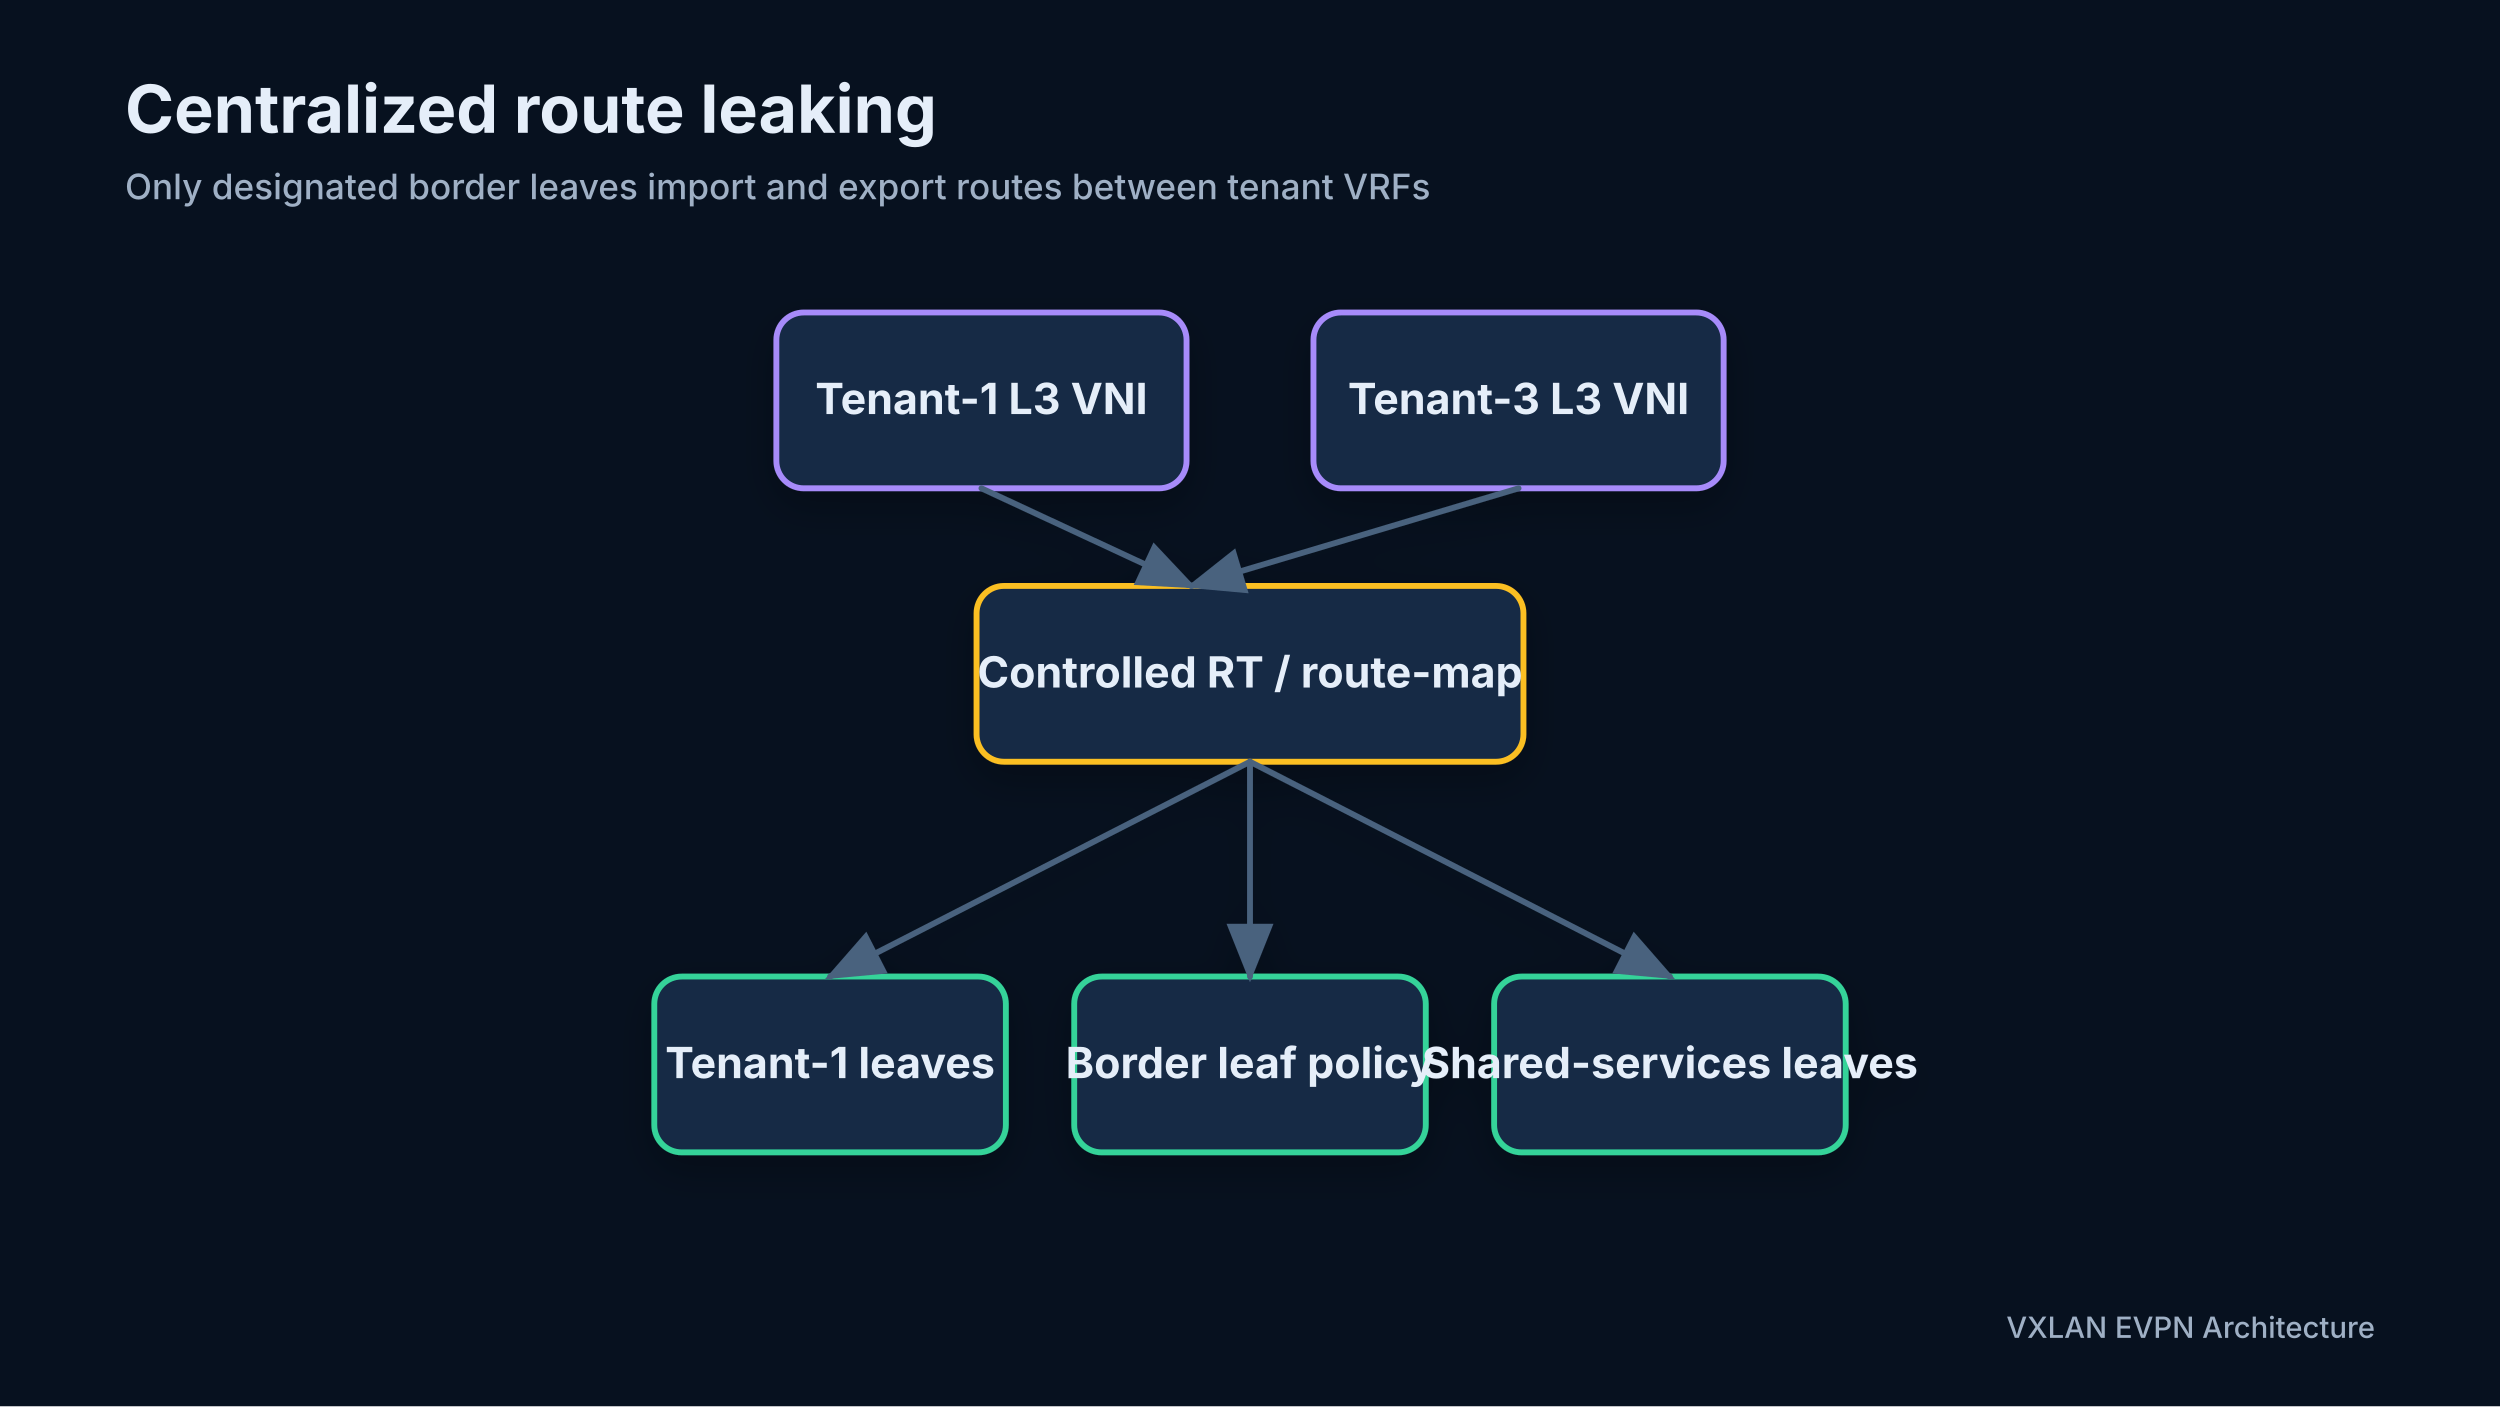
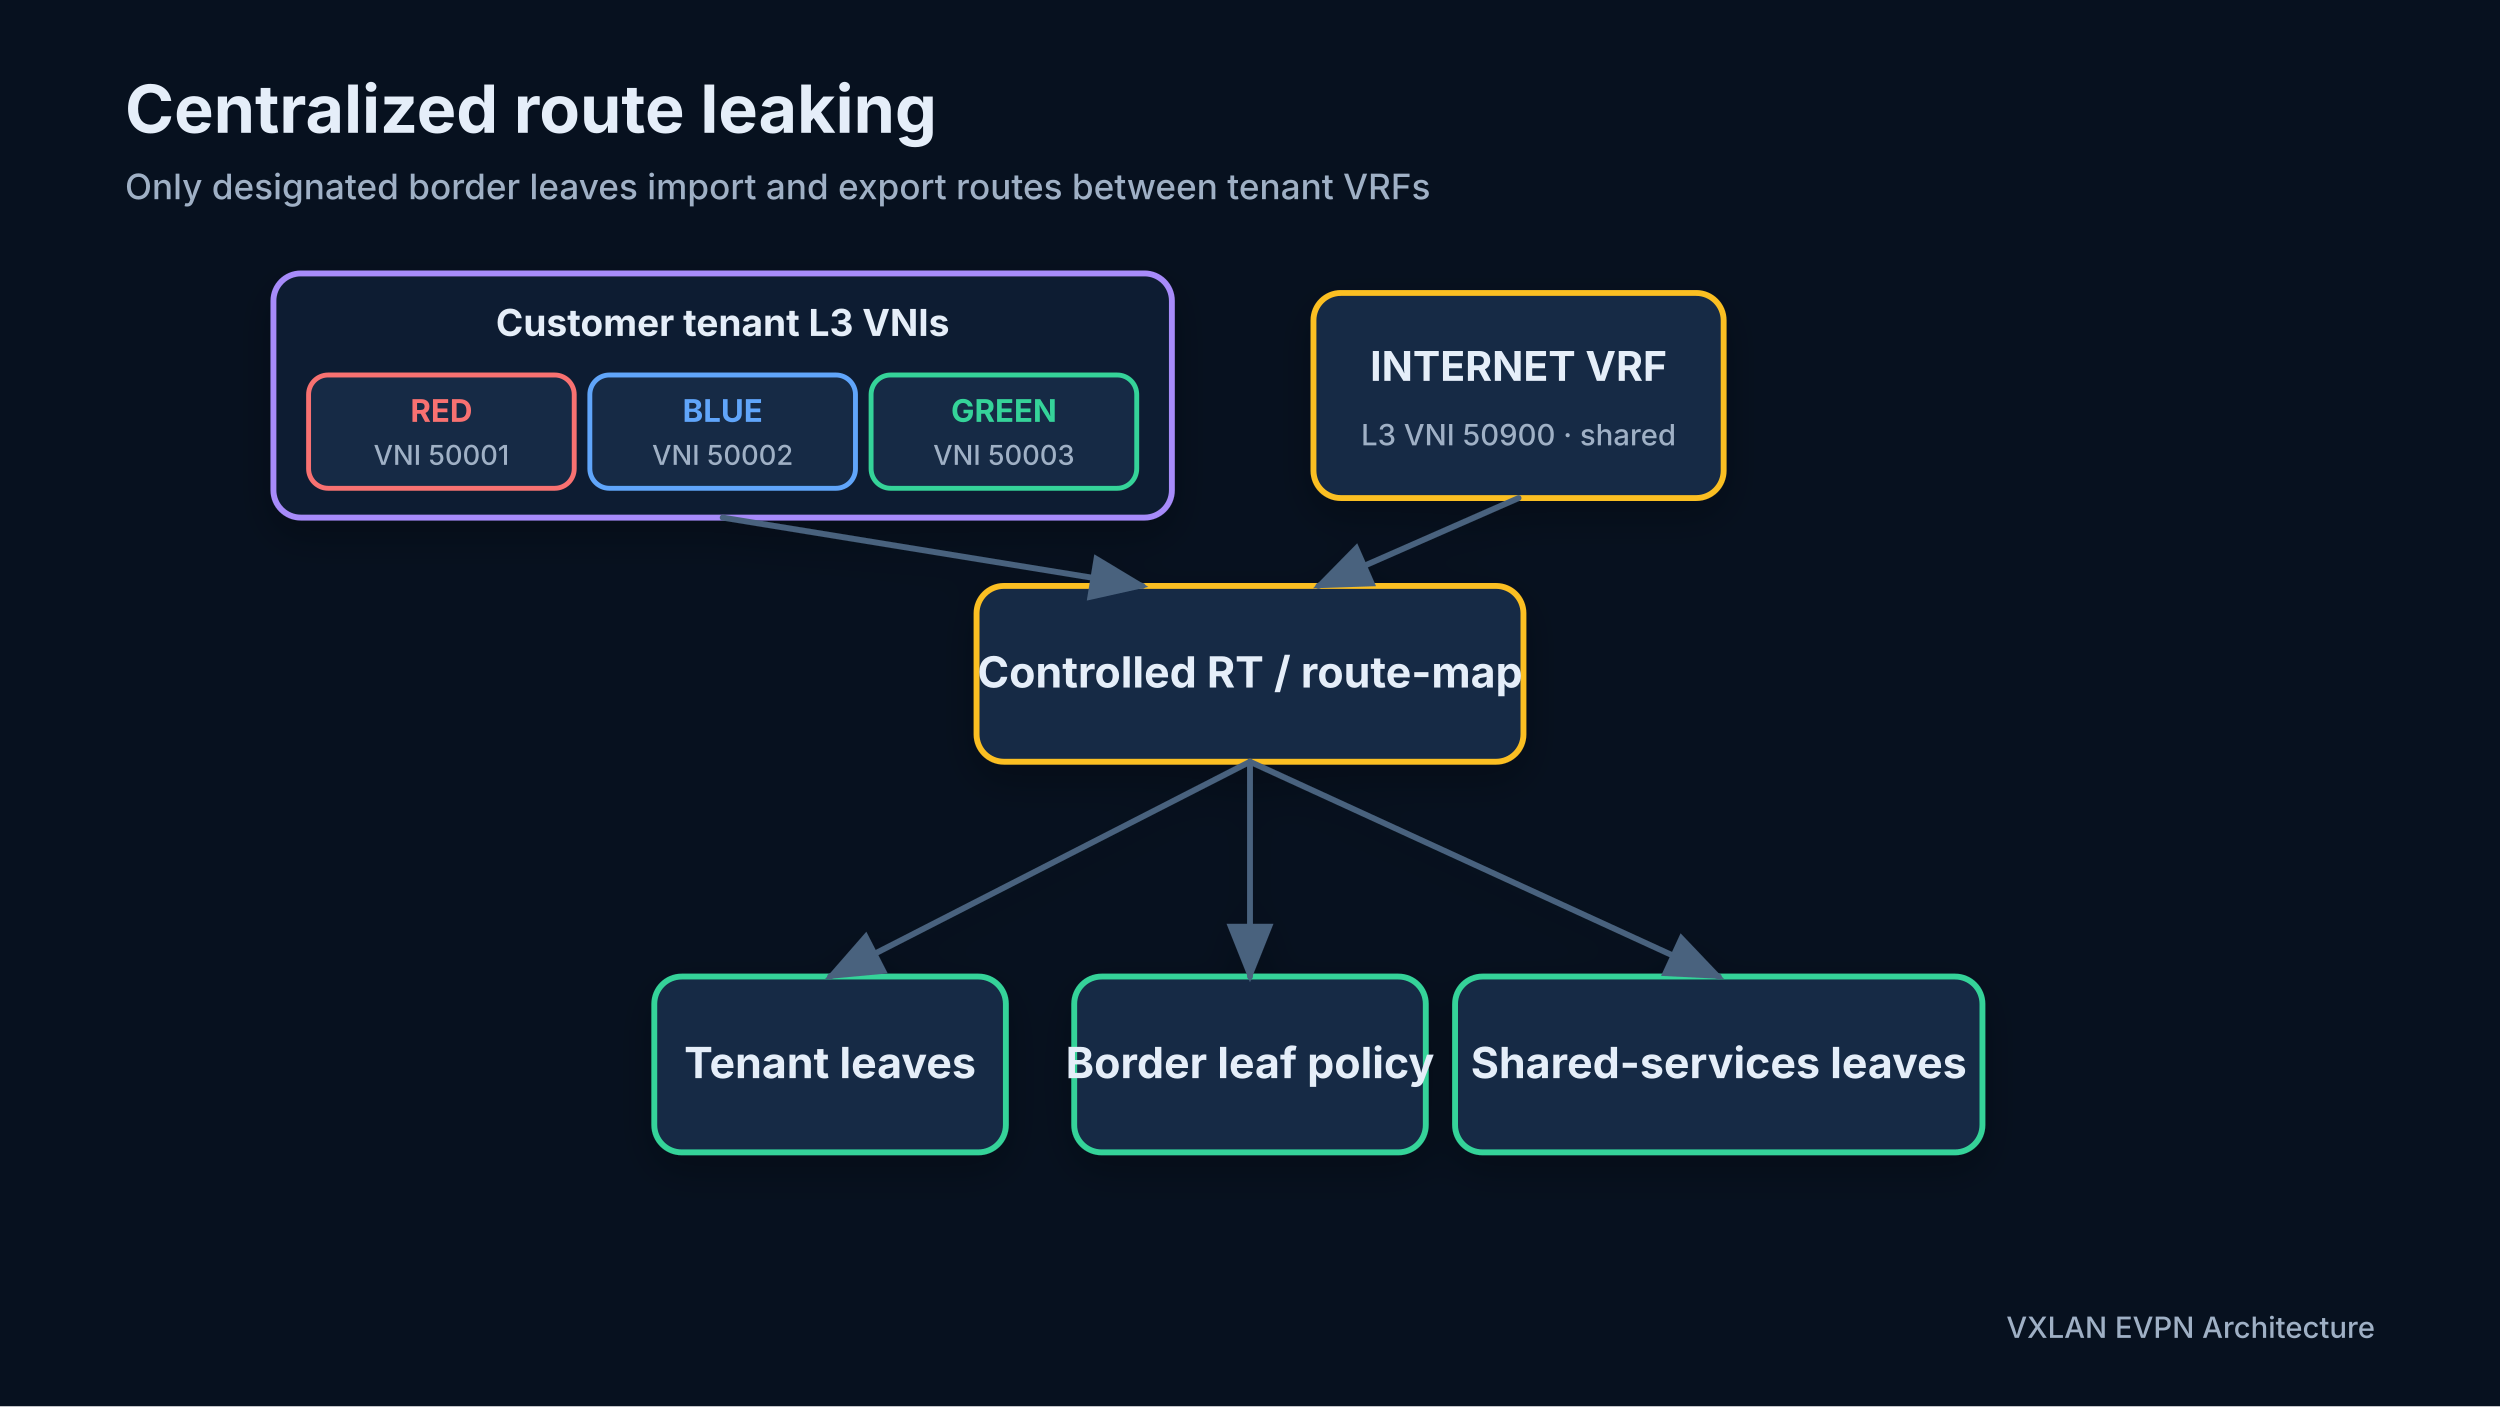
<svg xmlns="http://www.w3.org/2000/svg" width="1280" height="720" viewBox="0 0 1280 720">
  <rect width="1280" height="720" fill="#07111f" />
  <defs>
    <marker id="arrow" markerWidth="12" markerHeight="12" refX="9" refY="4" orient="auto">
      <path d="M0,0 L0,8 L10,4 z" fill="#49627e" />
    </marker>
    <filter id="shadow">
      <feDropShadow dx="0" dy="8" stdDeviation="10" flood-opacity=".25" />
    </filter>
  </defs>
  <text x="64" y="68" text-anchor="start" font-family="Inter,Segoe UI,Arial,sans-serif" font-size="34" font-weight="750" fill="#e5eef9">Centralized route leaking</text>
  <text x="64" y="102" text-anchor="start" font-family="Inter,Segoe UI,Arial,sans-serif" font-size="18" font-weight="450" fill="#9fb0c5">Only designated border leaves import and export routes between tenant VRFs</text>
  <g filter="url(#shadow)">
    <rect x="500" y="300" width="280" height="90" rx="14" fill="#152944" stroke="#fbbf24" stroke-width="3" />
    <text x="640.0" y="352.0" text-anchor="middle" font-family="Inter,Segoe UI,Arial,sans-serif" font-size="22" font-weight="650" fill="#e5eef9">
      <tspan x="640.0" dy="0">Controlled RT / route-map</tspan>
    </text>
-     <rect x="397.5" y="160" width="210" height="90" rx="14" fill="#152944" stroke="#a78bfa" stroke-width="3" />
-     <text x="502.5" y="212.0" text-anchor="middle" font-family="Inter,Segoe UI,Arial,sans-serif" font-size="22" font-weight="650" fill="#e5eef9">
-       <tspan x="502.5" dy="0">Tenant-1 L3 VNI</tspan>
+     <rect x="140" y="140" width="460" height="125" rx="14" fill="#101e31" stroke="#a78bfa" stroke-width="3" />
+     <text x="370" y="172" text-anchor="middle" font-family="Inter,Segoe UI,Arial,sans-serif" font-size="19" font-weight="650" fill="#e5eef9">Customer tenant L3 VNIs</text>
+     <rect x="158" y="192" width="136" height="58" rx="10" fill="#152944" stroke="#f87171" stroke-width="2.5" />
+     <text x="226" y="216" text-anchor="middle" font-family="Inter,Segoe UI,Arial,sans-serif" font-size="16" font-weight="700" fill="#f87171">RED</text>
+     <text x="226" y="238" text-anchor="middle" font-family="Inter,Segoe UI,Arial,sans-serif" font-size="14" font-weight="500" fill="#9fb0c5">VNI 50001</text>
+     <rect x="302" y="192" width="136" height="58" rx="10" fill="#152944" stroke="#60a5fa" stroke-width="2.5" />
+     <text x="370" y="216" text-anchor="middle" font-family="Inter,Segoe UI,Arial,sans-serif" font-size="16" font-weight="700" fill="#60a5fa">BLUE</text>
+     <text x="370" y="238" text-anchor="middle" font-family="Inter,Segoe UI,Arial,sans-serif" font-size="14" font-weight="500" fill="#9fb0c5">VNI 50002</text>
+     <rect x="446" y="192" width="136" height="58" rx="10" fill="#152944" stroke="#34d399" stroke-width="2.5" />
+     <text x="514" y="216" text-anchor="middle" font-family="Inter,Segoe UI,Arial,sans-serif" font-size="16" font-weight="700" fill="#34d399">GREEN</text>
+     <text x="514" y="238" text-anchor="middle" font-family="Inter,Segoe UI,Arial,sans-serif" font-size="14" font-weight="500" fill="#9fb0c5">VNI 50003</text>
+     <rect x="672.5" y="150" width="210" height="105" rx="14" fill="#152944" stroke="#fbbf24" stroke-width="3" />
+     <text x="777.5" y="195.0" text-anchor="middle" font-family="Inter,Segoe UI,Arial,sans-serif" font-size="21" font-weight="650" fill="#e5eef9">
+       <tspan x="777.5" dy="0">INTERNET VRF</tspan>
    </text>
-     <rect x="672.5" y="160" width="210" height="90" rx="14" fill="#152944" stroke="#a78bfa" stroke-width="3" />
-     <text x="777.5" y="212.0" text-anchor="middle" font-family="Inter,Segoe UI,Arial,sans-serif" font-size="22" font-weight="650" fill="#e5eef9">
-       <tspan x="777.5" dy="0">Tenant-3 L3 VNI</tspan>
-     </text>
+     <text x="777.5" y="228" text-anchor="middle" font-family="Inter,Segoe UI,Arial,sans-serif" font-size="15" font-weight="500" fill="#9fb0c5">L3 VNI 50900 · shared</text>
    <rect x="335.0" y="500" width="180" height="90" rx="14" fill="#152944" stroke="#34d399" stroke-width="3" />
    <text x="425.0" y="552.0" text-anchor="middle" font-family="Inter,Segoe UI,Arial,sans-serif" font-size="22" font-weight="650" fill="#e5eef9">
-       <tspan x="425.0" dy="0">Tenant-1 leaves</tspan>
+       <tspan x="425.0" dy="0">Tenant leaves</tspan>
    </text>
    <rect x="550.0" y="500" width="180" height="90" rx="14" fill="#152944" stroke="#34d399" stroke-width="3" />
    <text x="640.0" y="552.0" text-anchor="middle" font-family="Inter,Segoe UI,Arial,sans-serif" font-size="22" font-weight="650" fill="#e5eef9">
      <tspan x="640.0" dy="0">Border leaf policy</tspan>
    </text>
-     <rect x="765.0" y="500" width="180" height="90" rx="14" fill="#152944" stroke="#34d399" stroke-width="3" />
-     <text x="855.0" y="552.0" text-anchor="middle" font-family="Inter,Segoe UI,Arial,sans-serif" font-size="22" font-weight="650" fill="#e5eef9">
-       <tspan x="855.0" dy="0">Shared-services leaves</tspan>
+     <rect x="745.0" y="500" width="270" height="90" rx="14" fill="#152944" stroke="#34d399" stroke-width="3" />
+     <text x="880.0" y="552.0" text-anchor="middle" font-family="Inter,Segoe UI,Arial,sans-serif" font-size="22" font-weight="650" fill="#e5eef9">
+       <tspan x="880.0" dy="0">Shared-services leaves</tspan>
    </text>
-     <line x1="502.5" y1="250" x2="610" y2="300" stroke="#49627e" stroke-width="3" stroke-linecap="round" marker-end="url(#arrow)" />
-     <line x1="777.5" y1="250" x2="610" y2="300" stroke="#49627e" stroke-width="3" stroke-linecap="round" marker-end="url(#arrow)" />
+     <line x1="370" y1="265" x2="585" y2="300" stroke="#49627e" stroke-width="3" stroke-linecap="round" marker-end="url(#arrow)" />
+     <line x1="777.5" y1="255" x2="675" y2="300" stroke="#49627e" stroke-width="3" stroke-linecap="round" marker-end="url(#arrow)" />
    <line x1="640" y1="390" x2="425.0" y2="500" stroke="#49627e" stroke-width="3" stroke-linecap="round" marker-end="url(#arrow)" />
    <line x1="640" y1="390" x2="640.0" y2="500" stroke="#49627e" stroke-width="3" stroke-linecap="round" marker-end="url(#arrow)" />
-     <line x1="640" y1="390" x2="855.0" y2="500" stroke="#49627e" stroke-width="3" stroke-linecap="round" marker-end="url(#arrow)" />
+     <line x1="640" y1="390" x2="880.0" y2="500" stroke="#49627e" stroke-width="3" stroke-linecap="round" marker-end="url(#arrow)" />
  </g>
  <text x="1216" y="685" text-anchor="end" font-family="Inter,Segoe UI,Arial,sans-serif" font-size="15" font-weight="500" fill="#9fb0c5">VXLAN EVPN Architecture</text>
</svg>
